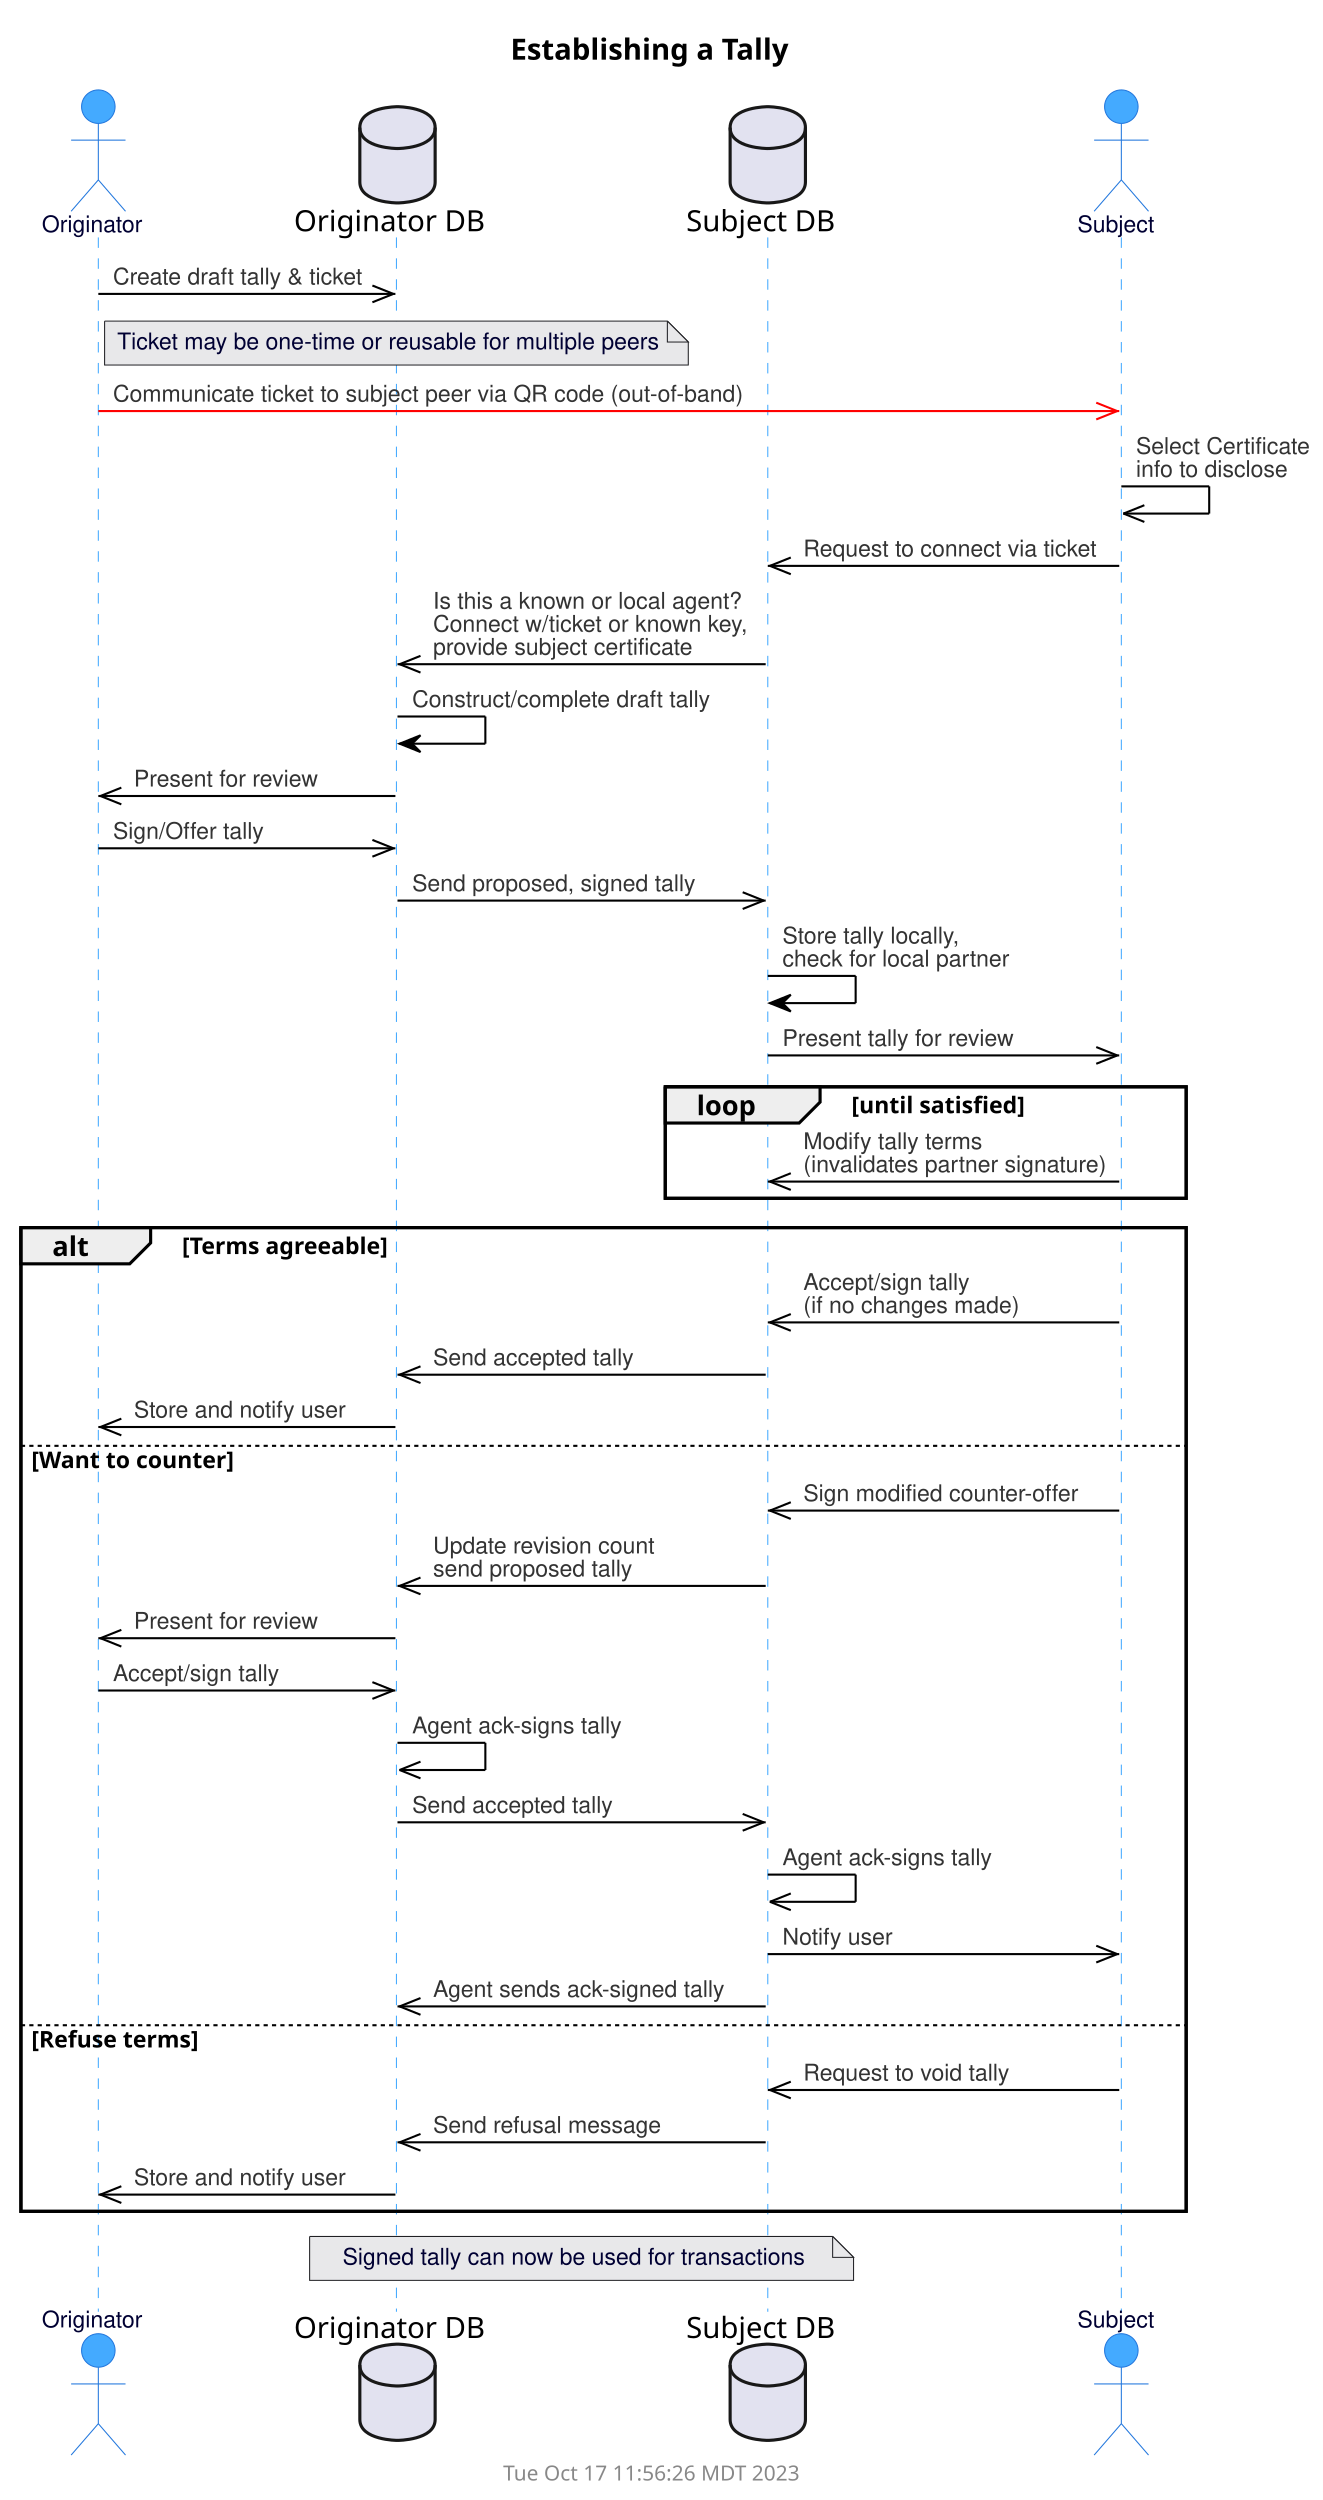
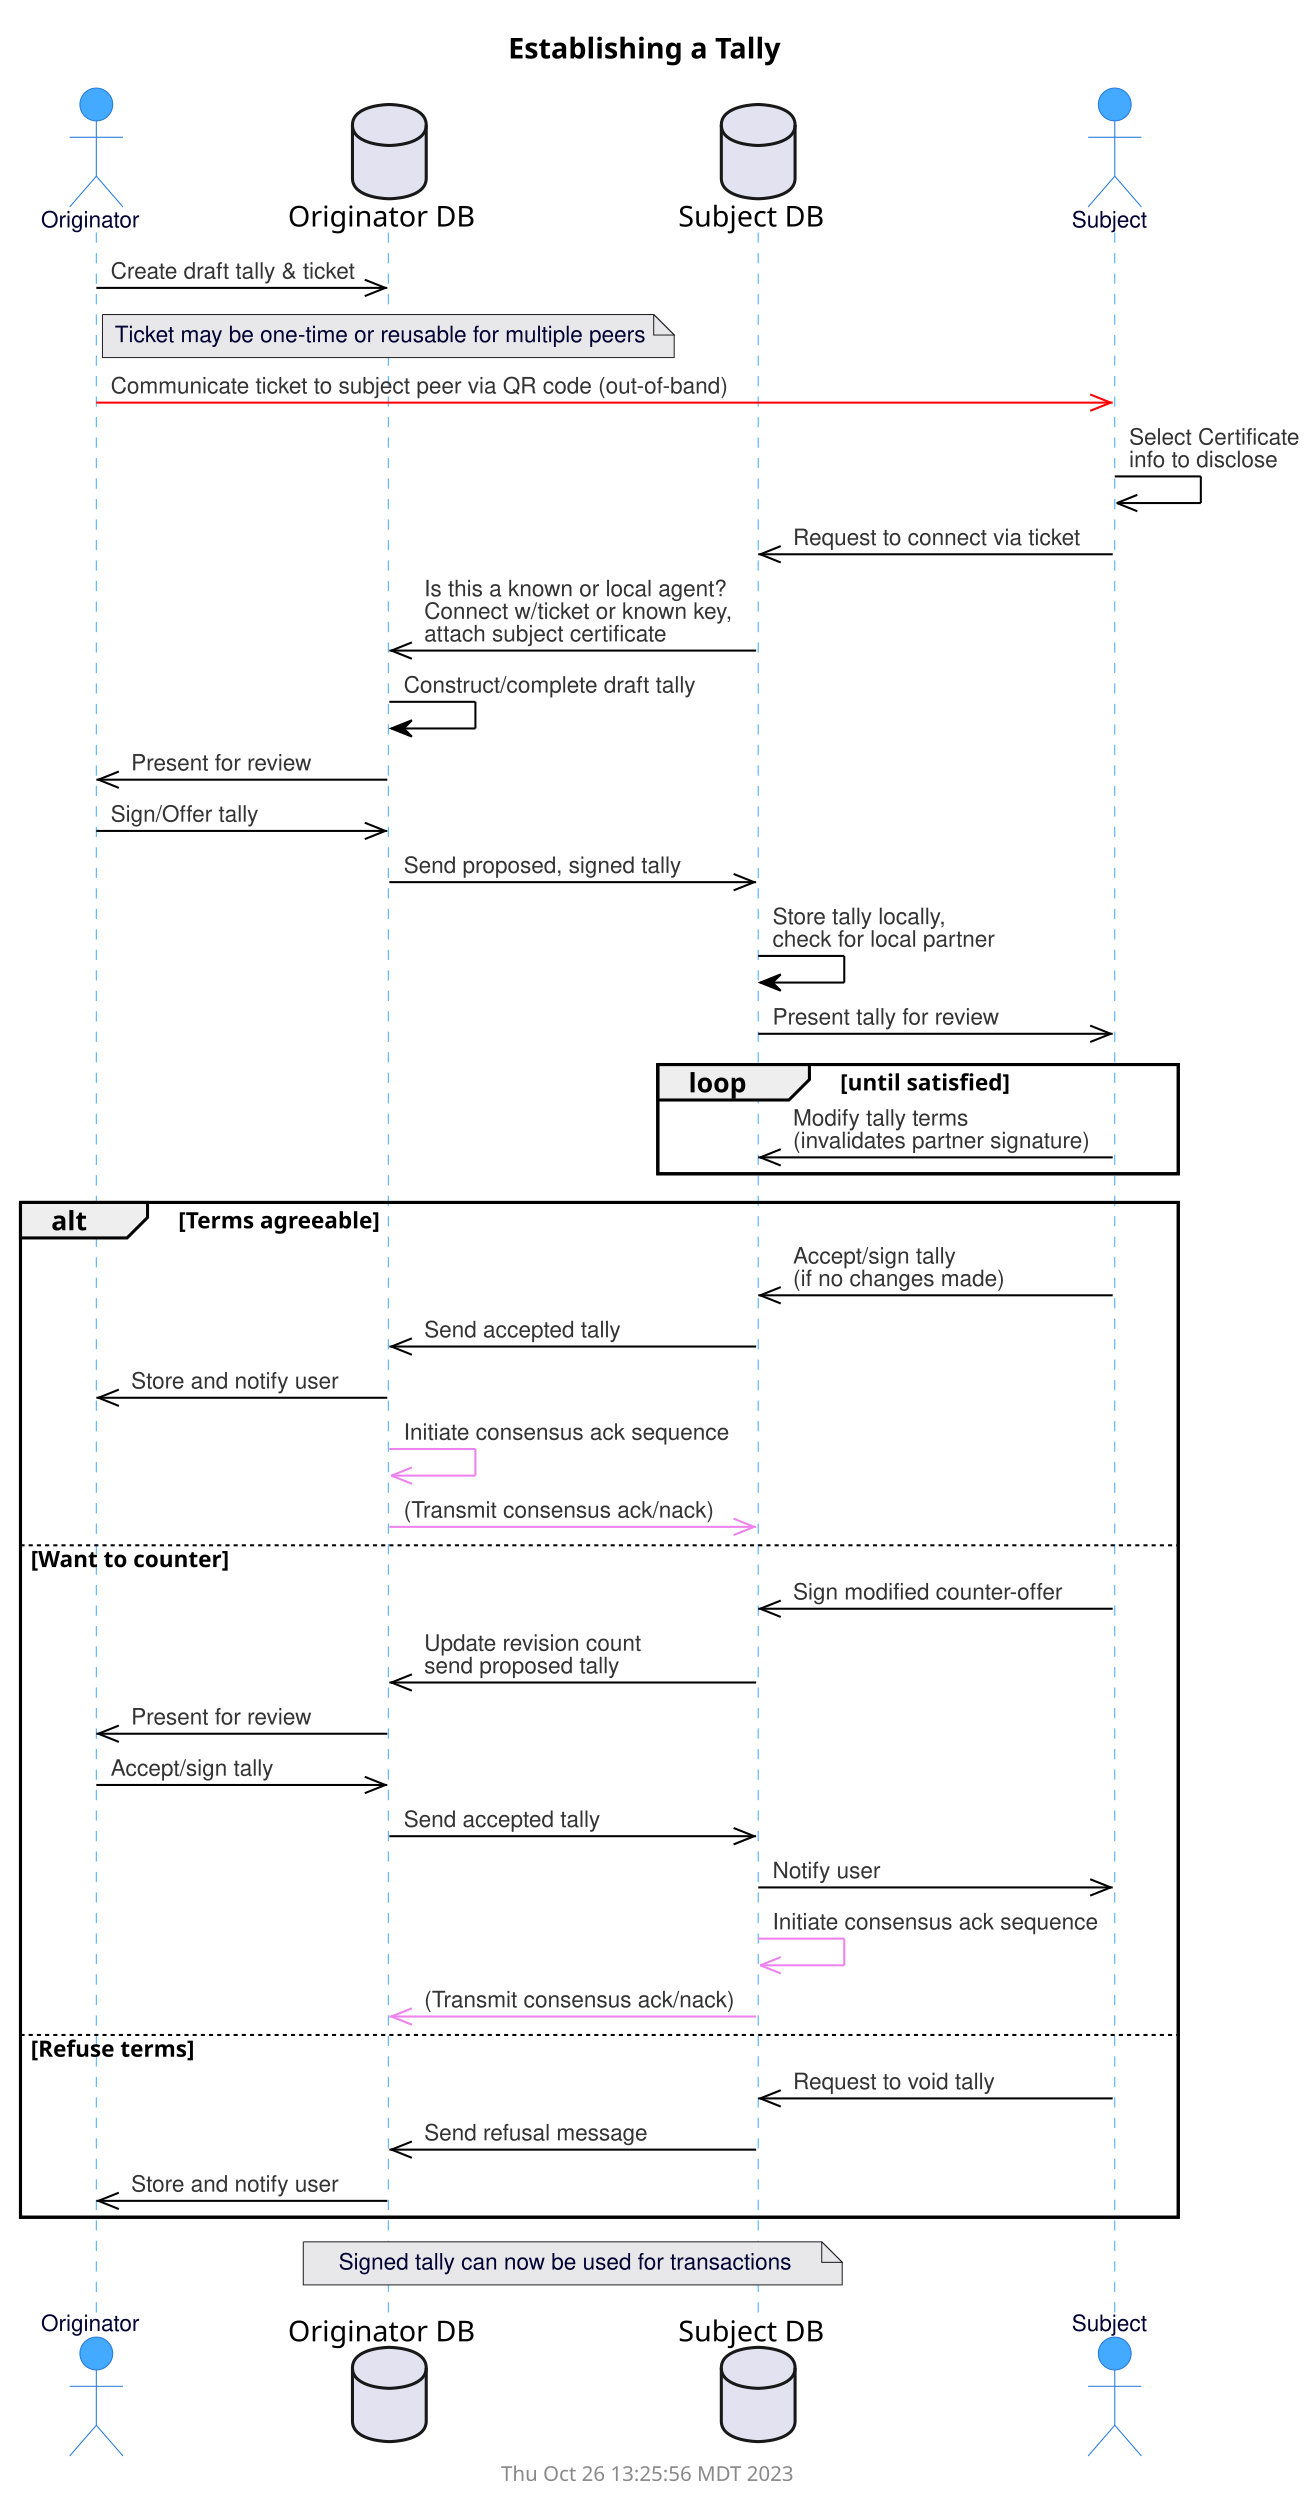
- <svg xmlns="http://www.w3.org/2000/svg" contentStyleType="text/css" height="1195px" preserveAspectRatio="none" style="width:632px;height:1195px;background:#FFFFFF;" version="1.1" viewBox="0 0 632 1195" width="632px" zoomAndPan="magnify">
+ <svg xmlns="http://www.w3.org/2000/svg" contentStyleType="text/css" height="1220px" preserveAspectRatio="none" style="width:640px;height:1220px;background:#FFFFFF;" version="1.1" viewBox="0 0 640 1220" width="640px" zoomAndPan="magnify">
  <defs />
  <g>
-     <text fill="#000000" font-family="sans-serif" font-size="14" font-weight="bold" lengthAdjust="spacing" textLength="143" x="244" y="28.535">Establishing a Tally</text>
-     <rect fill="none" height="53.31" style="stroke:#000000;stroke-width:1.5;" width="249" x="318" y="519.488" />
-     <rect fill="none" height="470.221" style="stroke:#000000;stroke-width:1.5;" width="557" x="10" y="586.799" />
-     <line style="stroke:#44AAFF;stroke-width:0.5;stroke-dasharray:5.0,5.0;" x1="47" x2="47" y1="113.488" y2="1105.02" />
-     <line style="stroke:#44AAFF;stroke-width:0.5;stroke-dasharray:5.0,5.0;" x1="189.5" x2="189.5" y1="113.488" y2="1105.02" />
-     <line style="stroke:#44AAFF;stroke-width:0.5;stroke-dasharray:5.0,5.0;" x1="367" x2="367" y1="113.488" y2="1105.02" />
-     <line style="stroke:#44AAFF;stroke-width:0.5;stroke-dasharray:5.0,5.0;" x1="536" x2="536" y1="113.488" y2="1105.02" />
+     <text fill="#000000" font-family="sans-serif" font-size="14" font-weight="bold" lengthAdjust="spacing" textLength="143" x="248" y="28.535">Establishing a Tally</text>
+     <rect fill="none" height="53.31" style="stroke:#000000;stroke-width:1.5;" width="254" x="321" y="519.488" />
+     <rect fill="none" height="495.221" style="stroke:#000000;stroke-width:1.5;" width="565" x="10" y="586.799" />
+     <line style="stroke:#44AAFF;stroke-width:0.5;stroke-dasharray:5.0,5.0;" x1="47" x2="47" y1="113.488" y2="1130.02" />
+     <line style="stroke:#44AAFF;stroke-width:0.5;stroke-dasharray:5.0,5.0;" x1="189.5" x2="189.5" y1="113.488" y2="1130.02" />
+     <line style="stroke:#44AAFF;stroke-width:0.5;stroke-dasharray:5.0,5.0;" x1="370" x2="370" y1="113.488" y2="1130.02" />
+     <line style="stroke:#44AAFF;stroke-width:0.5;stroke-dasharray:5.0,5.0;" x1="544" x2="544" y1="113.488" y2="1130.02" />
    <text fill="#000033" font-family="Helvetica" font-size="11" lengthAdjust="spacing" textLength="48" x="20" y="110.959">Originator</text>
    <ellipse cx="47" cy="50.988" fill="#44AAFF" rx="8" ry="8" style="stroke:#2277DD;stroke-width:0.5;" />
    <path d="M47,58.988 L47,85.988 M34,66.988 L60,66.988 M47,85.988 L34,100.988 M47,85.988 L60,100.988 " fill="none" style="stroke:#2277DD;stroke-width:0.5;" />
-     <text fill="#000033" font-family="Helvetica" font-size="11" lengthAdjust="spacing" textLength="48" x="20" y="1112.49">Originator</text>
-     <ellipse cx="47" cy="1123.52" fill="#44AAFF" rx="8" ry="8" style="stroke:#2277DD;stroke-width:0.5;" />
-     <path d="M47,1131.52 L47,1158.52 M34,1139.52 L60,1139.52 M47,1158.52 L34,1173.52 M47,1158.52 L60,1173.52 " fill="none" style="stroke:#2277DD;stroke-width:0.5;" />
+     <text fill="#000033" font-family="Helvetica" font-size="11" lengthAdjust="spacing" textLength="48" x="20" y="1137.49">Originator</text>
+     <ellipse cx="47" cy="1148.52" fill="#44AAFF" rx="8" ry="8" style="stroke:#2277DD;stroke-width:0.5;" />
+     <path d="M47,1156.52 L47,1183.52 M34,1164.52 L60,1164.52 M47,1183.52 L34,1198.52 M47,1183.52 L60,1198.52 " fill="none" style="stroke:#2277DD;stroke-width:0.5;" />
    <text fill="#000000" font-family="sans-serif" font-size="14" lengthAdjust="spacing" textLength="93" x="140.5" y="110.535">Originator DB</text>
    <path d="M172,61 C172,51 190,51 190,51 C190,51 208,51 208,61 L208,87 C208,97 190,97 190,97 C190,97 172,97 172,87 L172,61 " fill="#E2E2F0" style="stroke:#181818;stroke-width:1.5;" />
    <path d="M172,61 C172,71 190,71 190,71 C190,71 208,71 208,61 " fill="none" style="stroke:#181818;stroke-width:1.5;" />
-     <text fill="#000000" font-family="sans-serif" font-size="14" lengthAdjust="spacing" textLength="93" x="140.5" y="1117.555">Originator DB</text>
-     <path d="M172,1130.508 C172,1120.508 190,1120.508 190,1120.508 C190,1120.508 208,1120.508 208,1130.508 L208,1156.508 C208,1166.508 190,1166.508 190,1166.508 C190,1166.508 172,1166.508 172,1156.508 L172,1130.508 " fill="#E2E2F0" style="stroke:#181818;stroke-width:1.5;" />
-     <path d="M172,1130.508 C172,1140.508 190,1140.508 190,1140.508 C190,1140.508 208,1140.508 208,1130.508 " fill="none" style="stroke:#181818;stroke-width:1.5;" />
-     <text fill="#000000" font-family="sans-serif" font-size="14" lengthAdjust="spacing" textLength="72" x="328" y="110.535">Subject DB</text>
-     <path d="M349,61 C349,51 367,51 367,51 C367,51 385,51 385,61 L385,87 C385,97 367,97 367,97 C367,97 349,97 349,87 L349,61 " fill="#E2E2F0" style="stroke:#181818;stroke-width:1.5;" />
-     <path d="M349,61 C349,71 367,71 367,71 C367,71 385,71 385,61 " fill="none" style="stroke:#181818;stroke-width:1.5;" />
-     <text fill="#000000" font-family="sans-serif" font-size="14" lengthAdjust="spacing" textLength="72" x="328" y="1117.555">Subject DB</text>
-     <path d="M349,1130.508 C349,1120.508 367,1120.508 367,1120.508 C367,1120.508 385,1120.508 385,1130.508 L385,1156.508 C385,1166.508 367,1166.508 367,1166.508 C367,1166.508 349,1166.508 349,1156.508 L349,1130.508 " fill="#E2E2F0" style="stroke:#181818;stroke-width:1.5;" />
-     <path d="M349,1130.508 C349,1140.508 367,1140.508 367,1140.508 C367,1140.508 385,1140.508 385,1130.508 " fill="none" style="stroke:#181818;stroke-width:1.5;" />
-     <text fill="#000033" font-family="Helvetica" font-size="11" lengthAdjust="spacing" textLength="36" x="515" y="110.959">Subject</text>
-     <ellipse cx="536" cy="50.988" fill="#44AAFF" rx="8" ry="8" style="stroke:#2277DD;stroke-width:0.5;" />
-     <path d="M536,58.988 L536,85.988 M523,66.988 L549,66.988 M536,85.988 L523,100.988 M536,85.988 L549,100.988 " fill="none" style="stroke:#2277DD;stroke-width:0.5;" />
-     <text fill="#000033" font-family="Helvetica" font-size="11" lengthAdjust="spacing" textLength="36" x="515" y="1112.49">Subject</text>
-     <ellipse cx="536" cy="1123.52" fill="#44AAFF" rx="8" ry="8" style="stroke:#2277DD;stroke-width:0.5;" />
-     <path d="M536,1131.52 L536,1158.52 M523,1139.52 L549,1139.52 M536,1158.52 L523,1173.52 M536,1158.52 L549,1173.52 " fill="none" style="stroke:#2277DD;stroke-width:0.5;" />
+     <text fill="#000000" font-family="sans-serif" font-size="14" lengthAdjust="spacing" textLength="93" x="140.5" y="1142.555">Originator DB</text>
+     <path d="M172,1155.508 C172,1145.508 190,1145.508 190,1145.508 C190,1145.508 208,1145.508 208,1155.508 L208,1181.508 C208,1191.508 190,1191.508 190,1191.508 C190,1191.508 172,1191.508 172,1181.508 L172,1155.508 " fill="#E2E2F0" style="stroke:#181818;stroke-width:1.5;" />
+     <path d="M172,1155.508 C172,1165.508 190,1165.508 190,1165.508 C190,1165.508 208,1165.508 208,1155.508 " fill="none" style="stroke:#181818;stroke-width:1.5;" />
+     <text fill="#000000" font-family="sans-serif" font-size="14" lengthAdjust="spacing" textLength="72" x="331" y="110.535">Subject DB</text>
+     <path d="M352,61 C352,51 370,51 370,51 C370,51 388,51 388,61 L388,87 C388,97 370,97 370,97 C370,97 352,97 352,87 L352,61 " fill="#E2E2F0" style="stroke:#181818;stroke-width:1.5;" />
+     <path d="M352,61 C352,71 370,71 370,71 C370,71 388,71 388,61 " fill="none" style="stroke:#181818;stroke-width:1.5;" />
+     <text fill="#000000" font-family="sans-serif" font-size="14" lengthAdjust="spacing" textLength="72" x="331" y="1142.555">Subject DB</text>
+     <path d="M352,1155.508 C352,1145.508 370,1145.508 370,1145.508 C370,1145.508 388,1145.508 388,1155.508 L388,1181.508 C388,1191.508 370,1191.508 370,1191.508 C370,1191.508 352,1191.508 352,1181.508 L352,1155.508 " fill="#E2E2F0" style="stroke:#181818;stroke-width:1.5;" />
+     <path d="M352,1155.508 C352,1165.508 370,1165.508 370,1165.508 C370,1165.508 388,1165.508 388,1155.508 " fill="none" style="stroke:#181818;stroke-width:1.5;" />
+     <text fill="#000033" font-family="Helvetica" font-size="11" lengthAdjust="spacing" textLength="36" x="523" y="110.959">Subject</text>
+     <ellipse cx="544" cy="50.988" fill="#44AAFF" rx="8" ry="8" style="stroke:#2277DD;stroke-width:0.5;" />
+     <path d="M544,58.988 L544,85.988 M531,66.988 L557,66.988 M544,85.988 L531,100.988 M544,85.988 L557,100.988 " fill="none" style="stroke:#2277DD;stroke-width:0.5;" />
+     <text fill="#000033" font-family="Helvetica" font-size="11" lengthAdjust="spacing" textLength="36" x="523" y="1137.49">Subject</text>
+     <ellipse cx="544" cy="1148.52" fill="#44AAFF" rx="8" ry="8" style="stroke:#2277DD;stroke-width:0.5;" />
+     <path d="M544,1156.52 L544,1183.52 M531,1164.52 L557,1164.52 M544,1183.52 L531,1198.52 M544,1183.52 L557,1198.52 " fill="none" style="stroke:#2277DD;stroke-width:0.5;" />
    <line style="stroke:#000000;stroke-width:1.0;" x1="188" x2="178" y1="140.488" y2="136.488" />
    <line style="stroke:#000000;stroke-width:1.0;" x1="188" x2="178" y1="140.488" y2="144.488" />
    <line style="stroke:#000000;stroke-width:1.0;" x1="47" x2="189" y1="140.488" y2="140.488" />
    <text fill="#333333" font-family="Helvetica" font-size="11" lengthAdjust="spacing" textLength="119" x="54" y="135.958">Create draft tally &amp; ticket</text>
    <path d="M50,153.488 L50,174.488 L329,174.488 L329,163.488 L319,153.488 L50,153.488 " fill="#E8E8EA" style="stroke:#202024;stroke-width:0.5;" />
    <path d="M319,153.488 L319,163.488 L329,163.488 L319,153.488 " fill="#E8E8EA" style="stroke:#202024;stroke-width:0.5;" />
    <text fill="#000033" font-family="Helvetica" font-size="11" lengthAdjust="spacing" textLength="258" x="56" y="166.958">Ticket may be one-time or reusable for multiple peers</text>
-     <line style="stroke:#FF0000;stroke-width:1.0;" x1="534" x2="524" y1="196.488" y2="192.488" />
-     <line style="stroke:#FF0000;stroke-width:1.0;" x1="534" x2="524" y1="196.488" y2="200.488" />
-     <line style="stroke:#FF0000;stroke-width:1.0;" x1="47" x2="535" y1="196.488" y2="196.488" />
+     <line style="stroke:#FF0000;stroke-width:1.0;" x1="542" x2="532" y1="196.488" y2="192.488" />
+     <line style="stroke:#FF0000;stroke-width:1.0;" x1="542" x2="532" y1="196.488" y2="200.488" />
+     <line style="stroke:#FF0000;stroke-width:1.0;" x1="47" x2="543" y1="196.488" y2="196.488" />
    <text fill="#333333" font-family="Helvetica" font-size="11" lengthAdjust="spacing" textLength="302" x="54" y="191.958">Communicate ticket to subject peer via QR code (out-of-band)</text>
-     <line style="stroke:#000000;stroke-width:1.0;" x1="536" x2="578" y1="232.488" y2="232.488" />
-     <line style="stroke:#000000;stroke-width:1.0;" x1="578" x2="578" y1="232.488" y2="245.488" />
-     <line style="stroke:#000000;stroke-width:1.0;" x1="537" x2="578" y1="245.488" y2="245.488" />
-     <line style="stroke:#000000;stroke-width:1.0;" x1="537" x2="547" y1="245.488" y2="241.488" />
-     <line style="stroke:#000000;stroke-width:1.0;" x1="537" x2="547" y1="245.488" y2="249.488" />
-     <text fill="#333333" font-family="Helvetica" font-size="11" lengthAdjust="spacing" textLength="82" x="543" y="216.958">Select Certificate</text>
-     <text fill="#333333" font-family="Helvetica" font-size="11" lengthAdjust="spacing" textLength="72" x="543" y="227.958">info to disclose</text>
-     <line style="stroke:#000000;stroke-width:1.0;" x1="368" x2="378" y1="270.488" y2="266.488" />
-     <line style="stroke:#000000;stroke-width:1.0;" x1="368" x2="378" y1="270.488" y2="274.488" />
-     <line style="stroke:#000000;stroke-width:1.0;" x1="367" x2="535" y1="270.488" y2="270.488" />
-     <text fill="#333333" font-family="Helvetica" font-size="11" lengthAdjust="spacing" textLength="141" x="384" y="265.959">Request to connect via ticket</text>
+     <line style="stroke:#000000;stroke-width:1.0;" x1="544" x2="586" y1="232.488" y2="232.488" />
+     <line style="stroke:#000000;stroke-width:1.0;" x1="586" x2="586" y1="232.488" y2="245.488" />
+     <line style="stroke:#000000;stroke-width:1.0;" x1="545" x2="586" y1="245.488" y2="245.488" />
+     <line style="stroke:#000000;stroke-width:1.0;" x1="545" x2="555" y1="245.488" y2="241.488" />
+     <line style="stroke:#000000;stroke-width:1.0;" x1="545" x2="555" y1="245.488" y2="249.488" />
+     <text fill="#333333" font-family="Helvetica" font-size="11" lengthAdjust="spacing" textLength="82" x="551" y="216.958">Select Certificate</text>
+     <text fill="#333333" font-family="Helvetica" font-size="11" lengthAdjust="spacing" textLength="72" x="551" y="227.958">info to disclose</text>
+     <line style="stroke:#000000;stroke-width:1.0;" x1="371" x2="381" y1="270.488" y2="266.488" />
+     <line style="stroke:#000000;stroke-width:1.0;" x1="371" x2="381" y1="270.488" y2="274.488" />
+     <line style="stroke:#000000;stroke-width:1.0;" x1="370" x2="543" y1="270.488" y2="270.488" />
+     <text fill="#333333" font-family="Helvetica" font-size="11" lengthAdjust="spacing" textLength="141" x="387" y="265.959">Request to connect via ticket</text>
    <line style="stroke:#000000;stroke-width:1.0;" x1="191" x2="201" y1="317.488" y2="313.488" />
    <line style="stroke:#000000;stroke-width:1.0;" x1="191" x2="201" y1="317.488" y2="321.488" />
-     <line style="stroke:#000000;stroke-width:1.0;" x1="190" x2="366" y1="317.488" y2="317.488" />
+     <line style="stroke:#000000;stroke-width:1.0;" x1="190" x2="369" y1="317.488" y2="317.488" />
    <text fill="#333333" font-family="Helvetica" font-size="11" lengthAdjust="spacing" textLength="147" x="207" y="290.959">Is this a known or local agent?</text>
    <text fill="#333333" font-family="Helvetica" font-size="11" lengthAdjust="spacing" textLength="153" x="207" y="301.959">Connect w/ticket or known key,</text>
-     <text fill="#333333" font-family="Helvetica" font-size="11" lengthAdjust="spacing" textLength="124" x="207" y="312.959">provide subject certificate</text>
+     <text fill="#333333" font-family="Helvetica" font-size="11" lengthAdjust="spacing" textLength="118" x="207" y="312.959">attach subject certificate</text>
    <line style="stroke:#000000;stroke-width:1.0;" x1="190" x2="232" y1="342.488" y2="342.488" />
    <line style="stroke:#000000;stroke-width:1.0;" x1="232" x2="232" y1="342.488" y2="355.488" />
    <line style="stroke:#000000;stroke-width:1.0;" x1="191" x2="232" y1="355.488" y2="355.488" />
    <polygon fill="#000000" points="201,351.488,191,355.488,201,359.488,197,355.488" style="stroke:#000000;stroke-width:1.0;" />
    <text fill="#333333" font-family="Helvetica" font-size="11" lengthAdjust="spacing" textLength="142" x="197" y="337.959">Construct/complete draft tally</text>
    <line style="stroke:#000000;stroke-width:1.0;" x1="48" x2="58" y1="380.488" y2="376.488" />
    <line style="stroke:#000000;stroke-width:1.0;" x1="48" x2="58" y1="380.488" y2="384.488" />
    <line style="stroke:#000000;stroke-width:1.0;" x1="47" x2="189" y1="380.488" y2="380.488" />
    <text fill="#333333" font-family="Helvetica" font-size="11" lengthAdjust="spacing" textLength="89" x="64" y="375.959">Present for review</text>
    <line style="stroke:#000000;stroke-width:1.0;" x1="188" x2="178" y1="405.488" y2="401.488" />
    <line style="stroke:#000000;stroke-width:1.0;" x1="188" x2="178" y1="405.488" y2="409.488" />
    <line style="stroke:#000000;stroke-width:1.0;" x1="47" x2="189" y1="405.488" y2="405.488" />
    <text fill="#333333" font-family="Helvetica" font-size="11" lengthAdjust="spacing" textLength="71" x="54" y="400.959">Sign/Offer tally</text>
-     <line style="stroke:#000000;stroke-width:1.0;" x1="365" x2="355" y1="430.488" y2="426.488" />
-     <line style="stroke:#000000;stroke-width:1.0;" x1="365" x2="355" y1="430.488" y2="434.488" />
-     <line style="stroke:#000000;stroke-width:1.0;" x1="190" x2="366" y1="430.488" y2="430.488" />
+     <line style="stroke:#000000;stroke-width:1.0;" x1="368" x2="358" y1="430.488" y2="426.488" />
+     <line style="stroke:#000000;stroke-width:1.0;" x1="368" x2="358" y1="430.488" y2="434.488" />
+     <line style="stroke:#000000;stroke-width:1.0;" x1="190" x2="369" y1="430.488" y2="430.488" />
    <text fill="#333333" font-family="Helvetica" font-size="11" lengthAdjust="spacing" textLength="134" x="197" y="425.959">Send proposed, signed tally</text>
-     <line style="stroke:#000000;stroke-width:1.0;" x1="367" x2="409" y1="466.488" y2="466.488" />
-     <line style="stroke:#000000;stroke-width:1.0;" x1="409" x2="409" y1="466.488" y2="479.488" />
-     <line style="stroke:#000000;stroke-width:1.0;" x1="368" x2="409" y1="479.488" y2="479.488" />
-     <polygon fill="#000000" points="378,475.488,368,479.488,378,483.488,374,479.488" style="stroke:#000000;stroke-width:1.0;" />
-     <text fill="#333333" font-family="Helvetica" font-size="11" lengthAdjust="spacing" textLength="84" x="374" y="450.959">Store tally locally,</text>
-     <text fill="#333333" font-family="Helvetica" font-size="11" lengthAdjust="spacing" textLength="109" x="374" y="461.959">check for local partner</text>
-     <line style="stroke:#000000;stroke-width:1.0;" x1="534" x2="524" y1="504.488" y2="500.488" />
-     <line style="stroke:#000000;stroke-width:1.0;" x1="534" x2="524" y1="504.488" y2="508.488" />
-     <line style="stroke:#000000;stroke-width:1.0;" x1="367" x2="535" y1="504.488" y2="504.488" />
-     <text fill="#333333" font-family="Helvetica" font-size="11" lengthAdjust="spacing" textLength="111" x="374" y="499.959">Present tally for review</text>
-     <path d="M318,519.488 L392,519.488 L392,526.799 L382,536.799 L318,536.799 L318,519.488 " fill="#EEEEEE" style="stroke:#000000;stroke-width:1.5;" />
-     <rect fill="none" height="53.31" style="stroke:#000000;stroke-width:1.5;" width="249" x="318" y="519.488" />
-     <text fill="#000000" font-family="sans-serif" font-size="13" font-weight="bold" lengthAdjust="spacing" textLength="29" x="333" y="533.057">loop</text>
-     <text fill="#000000" font-family="sans-serif" font-size="11" font-weight="bold" lengthAdjust="spacing" textLength="86" x="407" y="532.123">[until satisfied]</text>
-     <line style="stroke:#000000;stroke-width:1.0;" x1="368" x2="378" y1="564.799" y2="560.799" />
-     <line style="stroke:#000000;stroke-width:1.0;" x1="368" x2="378" y1="564.799" y2="568.799" />
-     <line style="stroke:#000000;stroke-width:1.0;" x1="367" x2="535" y1="564.799" y2="564.799" />
-     <text fill="#333333" font-family="Helvetica" font-size="11" lengthAdjust="spacing" textLength="85" x="384" y="549.269">Modify tally terms</text>
-     <text fill="#333333" font-family="Helvetica" font-size="11" lengthAdjust="spacing" textLength="145" x="384" y="560.269">(invalidates partner signature)</text>
+     <line style="stroke:#000000;stroke-width:1.0;" x1="370" x2="412" y1="466.488" y2="466.488" />
+     <line style="stroke:#000000;stroke-width:1.0;" x1="412" x2="412" y1="466.488" y2="479.488" />
+     <line style="stroke:#000000;stroke-width:1.0;" x1="371" x2="412" y1="479.488" y2="479.488" />
+     <polygon fill="#000000" points="381,475.488,371,479.488,381,483.488,377,479.488" style="stroke:#000000;stroke-width:1.0;" />
+     <text fill="#333333" font-family="Helvetica" font-size="11" lengthAdjust="spacing" textLength="84" x="377" y="450.959">Store tally locally,</text>
+     <text fill="#333333" font-family="Helvetica" font-size="11" lengthAdjust="spacing" textLength="109" x="377" y="461.959">check for local partner</text>
+     <line style="stroke:#000000;stroke-width:1.0;" x1="542" x2="532" y1="504.488" y2="500.488" />
+     <line style="stroke:#000000;stroke-width:1.0;" x1="542" x2="532" y1="504.488" y2="508.488" />
+     <line style="stroke:#000000;stroke-width:1.0;" x1="370" x2="543" y1="504.488" y2="504.488" />
+     <text fill="#333333" font-family="Helvetica" font-size="11" lengthAdjust="spacing" textLength="111" x="377" y="499.959">Present tally for review</text>
+     <path d="M321,519.488 L395,519.488 L395,526.799 L385,536.799 L321,536.799 L321,519.488 " fill="#EEEEEE" style="stroke:#000000;stroke-width:1.5;" />
+     <rect fill="none" height="53.31" style="stroke:#000000;stroke-width:1.5;" width="254" x="321" y="519.488" />
+     <text fill="#000000" font-family="sans-serif" font-size="13" font-weight="bold" lengthAdjust="spacing" textLength="29" x="336" y="533.057">loop</text>
+     <text fill="#000000" font-family="sans-serif" font-size="11" font-weight="bold" lengthAdjust="spacing" textLength="86" x="410" y="532.123">[until satisfied]</text>
+     <line style="stroke:#000000;stroke-width:1.0;" x1="371" x2="381" y1="564.799" y2="560.799" />
+     <line style="stroke:#000000;stroke-width:1.0;" x1="371" x2="381" y1="564.799" y2="568.799" />
+     <line style="stroke:#000000;stroke-width:1.0;" x1="370" x2="543" y1="564.799" y2="564.799" />
+     <text fill="#333333" font-family="Helvetica" font-size="11" lengthAdjust="spacing" textLength="85" x="387" y="549.269">Modify tally terms</text>
+     <text fill="#333333" font-family="Helvetica" font-size="11" lengthAdjust="spacing" textLength="145" x="387" y="560.269">(invalidates partner signature)</text>
    <path d="M10,586.799 L72,586.799 L72,594.109 L62,604.109 L10,604.109 L10,586.799 " fill="#EEEEEE" style="stroke:#000000;stroke-width:1.5;" />
-     <rect fill="none" height="470.221" style="stroke:#000000;stroke-width:1.5;" width="557" x="10" y="586.799" />
+     <rect fill="none" height="495.221" style="stroke:#000000;stroke-width:1.5;" width="565" x="10" y="586.799" />
    <text fill="#000000" font-family="sans-serif" font-size="13" font-weight="bold" lengthAdjust="spacing" textLength="17" x="25" y="600.367">alt</text>
    <text fill="#000000" font-family="sans-serif" font-size="11" font-weight="bold" lengthAdjust="spacing" textLength="101" x="87" y="599.434">[Terms agreeable]</text>
-     <line style="stroke:#000000;stroke-width:1.0;" x1="368" x2="378" y1="632.109" y2="628.109" />
-     <line style="stroke:#000000;stroke-width:1.0;" x1="368" x2="378" y1="632.109" y2="636.109" />
-     <line style="stroke:#000000;stroke-width:1.0;" x1="367" x2="535" y1="632.109" y2="632.109" />
-     <text fill="#333333" font-family="Helvetica" font-size="11" lengthAdjust="spacing" textLength="79" x="384" y="616.58">Accept/sign tally</text>
-     <text fill="#333333" font-family="Helvetica" font-size="11" lengthAdjust="spacing" textLength="103" x="384" y="627.58">(if no changes made)</text>
+     <line style="stroke:#000000;stroke-width:1.0;" x1="371" x2="381" y1="632.109" y2="628.109" />
+     <line style="stroke:#000000;stroke-width:1.0;" x1="371" x2="381" y1="632.109" y2="636.109" />
+     <line style="stroke:#000000;stroke-width:1.0;" x1="370" x2="543" y1="632.109" y2="632.109" />
+     <text fill="#333333" font-family="Helvetica" font-size="11" lengthAdjust="spacing" textLength="79" x="387" y="616.58">Accept/sign tally</text>
+     <text fill="#333333" font-family="Helvetica" font-size="11" lengthAdjust="spacing" textLength="103" x="387" y="627.58">(if no changes made)</text>
    <line style="stroke:#000000;stroke-width:1.0;" x1="191" x2="201" y1="657.109" y2="653.109" />
    <line style="stroke:#000000;stroke-width:1.0;" x1="191" x2="201" y1="657.109" y2="661.109" />
-     <line style="stroke:#000000;stroke-width:1.0;" x1="190" x2="366" y1="657.109" y2="657.109" />
+     <line style="stroke:#000000;stroke-width:1.0;" x1="190" x2="369" y1="657.109" y2="657.109" />
    <text fill="#333333" font-family="Helvetica" font-size="11" lengthAdjust="spacing" textLength="95" x="207" y="652.58">Send accepted tally</text>
    <line style="stroke:#000000;stroke-width:1.0;" x1="48" x2="58" y1="682.109" y2="678.109" />
    <line style="stroke:#000000;stroke-width:1.0;" x1="48" x2="58" y1="682.109" y2="686.109" />
    <line style="stroke:#000000;stroke-width:1.0;" x1="47" x2="189" y1="682.109" y2="682.109" />
    <text fill="#333333" font-family="Helvetica" font-size="11" lengthAdjust="spacing" textLength="101" x="64" y="677.58">Store and notify user</text>
-     <line style="stroke:#000000;stroke-width:1.0;stroke-dasharray:2.0,2.0;" x1="10" x2="567" y1="691.109" y2="691.109" />
-     <text fill="#000000" font-family="sans-serif" font-size="11" font-weight="bold" lengthAdjust="spacing" textLength="96" x="15" y="701.744">[Want to counter]</text>
-     <line style="stroke:#000000;stroke-width:1.0;" x1="368" x2="378" y1="722.064" y2="718.064" />
-     <line style="stroke:#000000;stroke-width:1.0;" x1="368" x2="378" y1="722.064" y2="726.064" />
-     <line style="stroke:#000000;stroke-width:1.0;" x1="367" x2="535" y1="722.064" y2="722.064" />
-     <text fill="#333333" font-family="Helvetica" font-size="11" lengthAdjust="spacing" textLength="130" x="384" y="717.535">Sign modified counter-offer</text>
-     <line style="stroke:#000000;stroke-width:1.0;" x1="191" x2="201" y1="758.064" y2="754.064" />
-     <line style="stroke:#000000;stroke-width:1.0;" x1="191" x2="201" y1="758.064" y2="762.064" />
-     <line style="stroke:#000000;stroke-width:1.0;" x1="190" x2="366" y1="758.064" y2="758.064" />
-     <text fill="#333333" font-family="Helvetica" font-size="11" lengthAdjust="spacing" textLength="106" x="207" y="742.535">Update revision count</text>
-     <text fill="#333333" font-family="Helvetica" font-size="11" lengthAdjust="spacing" textLength="95" x="207" y="753.535">send proposed tally</text>
-     <line style="stroke:#000000;stroke-width:1.0;" x1="48" x2="58" y1="783.064" y2="779.064" />
-     <line style="stroke:#000000;stroke-width:1.0;" x1="48" x2="58" y1="783.064" y2="787.064" />
-     <line style="stroke:#000000;stroke-width:1.0;" x1="47" x2="189" y1="783.064" y2="783.064" />
-     <text fill="#333333" font-family="Helvetica" font-size="11" lengthAdjust="spacing" textLength="89" x="64" y="778.535">Present for review</text>
-     <line style="stroke:#000000;stroke-width:1.0;" x1="188" x2="178" y1="808.064" y2="804.064" />
-     <line style="stroke:#000000;stroke-width:1.0;" x1="188" x2="178" y1="808.064" y2="812.064" />
-     <line style="stroke:#000000;stroke-width:1.0;" x1="47" x2="189" y1="808.064" y2="808.064" />
-     <text fill="#333333" font-family="Helvetica" font-size="11" lengthAdjust="spacing" textLength="79" x="54" y="803.535">Accept/sign tally</text>
-     <line style="stroke:#000000;stroke-width:1.0;" x1="190" x2="232" y1="833.064" y2="833.064" />
-     <line style="stroke:#000000;stroke-width:1.0;" x1="232" x2="232" y1="833.064" y2="846.064" />
-     <line style="stroke:#000000;stroke-width:1.0;" x1="191" x2="232" y1="846.064" y2="846.064" />
-     <line style="stroke:#000000;stroke-width:1.0;" x1="191" x2="201" y1="846.064" y2="842.064" />
-     <line style="stroke:#000000;stroke-width:1.0;" x1="191" x2="201" y1="846.064" y2="850.064" />
-     <text fill="#333333" font-family="Helvetica" font-size="11" lengthAdjust="spacing" textLength="101" x="197" y="828.535">Agent ack-signs tally</text>
-     <line style="stroke:#000000;stroke-width:1.0;" x1="365" x2="355" y1="871.064" y2="867.064" />
-     <line style="stroke:#000000;stroke-width:1.0;" x1="365" x2="355" y1="871.064" y2="875.064" />
-     <line style="stroke:#000000;stroke-width:1.0;" x1="190" x2="366" y1="871.064" y2="871.064" />
-     <text fill="#333333" font-family="Helvetica" font-size="11" lengthAdjust="spacing" textLength="95" x="197" y="866.535">Send accepted tally</text>
-     <line style="stroke:#000000;stroke-width:1.0;" x1="367" x2="409" y1="896.064" y2="896.064" />
-     <line style="stroke:#000000;stroke-width:1.0;" x1="409" x2="409" y1="896.064" y2="909.064" />
-     <line style="stroke:#000000;stroke-width:1.0;" x1="368" x2="409" y1="909.064" y2="909.064" />
-     <line style="stroke:#000000;stroke-width:1.0;" x1="368" x2="378" y1="909.064" y2="905.064" />
-     <line style="stroke:#000000;stroke-width:1.0;" x1="368" x2="378" y1="909.064" y2="913.064" />
-     <text fill="#333333" font-family="Helvetica" font-size="11" lengthAdjust="spacing" textLength="101" x="374" y="891.535">Agent ack-signs tally</text>
-     <line style="stroke:#000000;stroke-width:1.0;" x1="534" x2="524" y1="934.064" y2="930.064" />
-     <line style="stroke:#000000;stroke-width:1.0;" x1="534" x2="524" y1="934.064" y2="938.064" />
-     <line style="stroke:#000000;stroke-width:1.0;" x1="367" x2="535" y1="934.064" y2="934.064" />
-     <text fill="#333333" font-family="Helvetica" font-size="11" lengthAdjust="spacing" textLength="53" x="374" y="929.535">Notify user</text>
-     <line style="stroke:#000000;stroke-width:1.0;" x1="191" x2="201" y1="959.064" y2="955.064" />
-     <line style="stroke:#000000;stroke-width:1.0;" x1="191" x2="201" y1="959.064" y2="963.064" />
-     <line style="stroke:#000000;stroke-width:1.0;" x1="190" x2="366" y1="959.064" y2="959.064" />
-     <text fill="#333333" font-family="Helvetica" font-size="11" lengthAdjust="spacing" textLength="140" x="207" y="954.535">Agent sends ack-signed tally</text>
-     <line style="stroke:#000000;stroke-width:1.0;stroke-dasharray:2.0,2.0;" x1="10" x2="567" y1="968.064" y2="968.064" />
-     <text fill="#000000" font-family="sans-serif" font-size="11" font-weight="bold" lengthAdjust="spacing" textLength="82" x="15" y="978.699">[Refuse terms]</text>
-     <line style="stroke:#000000;stroke-width:1.0;" x1="368" x2="378" y1="999.019" y2="995.019" />
-     <line style="stroke:#000000;stroke-width:1.0;" x1="368" x2="378" y1="999.019" y2="1003.019" />
-     <line style="stroke:#000000;stroke-width:1.0;" x1="367" x2="535" y1="999.019" y2="999.019" />
-     <text fill="#333333" font-family="Helvetica" font-size="11" lengthAdjust="spacing" textLength="98" x="384" y="994.49">Request to void tally</text>
-     <line style="stroke:#000000;stroke-width:1.0;" x1="191" x2="201" y1="1024.02" y2="1020.019" />
-     <line style="stroke:#000000;stroke-width:1.0;" x1="191" x2="201" y1="1024.02" y2="1028.02" />
-     <line style="stroke:#000000;stroke-width:1.0;" x1="190" x2="366" y1="1024.02" y2="1024.02" />
-     <text fill="#333333" font-family="Helvetica" font-size="11" lengthAdjust="spacing" textLength="109" x="207" y="1019.49">Send refusal message</text>
-     <line style="stroke:#000000;stroke-width:1.0;" x1="48" x2="58" y1="1049.02" y2="1045.02" />
-     <line style="stroke:#000000;stroke-width:1.0;" x1="48" x2="58" y1="1049.02" y2="1053.02" />
-     <line style="stroke:#000000;stroke-width:1.0;" x1="47" x2="189" y1="1049.02" y2="1049.02" />
-     <text fill="#333333" font-family="Helvetica" font-size="11" lengthAdjust="spacing" textLength="101" x="64" y="1044.49">Store and notify user</text>
-     <path d="M148,1069.02 L148,1090.02 L408,1090.02 L408,1079.02 L398,1069.02 L148,1069.02 " fill="#E8E8EA" style="stroke:#202024;stroke-width:0.5;" />
-     <path d="M398,1069.02 L398,1079.02 L408,1079.02 L398,1069.02 " fill="#E8E8EA" style="stroke:#202024;stroke-width:0.5;" />
-     <text fill="#000033" font-family="Helvetica" font-size="11" lengthAdjust="spacing" textLength="220" x="163.75" y="1082.49">Signed tally can now be used for transactions</text>
-     <text fill="#888888" font-family="sans-serif" font-size="10" lengthAdjust="spacing" textLength="150" x="240.5" y="1185.688">Tue Oct 17 11:56:26 MDT 2023</text>
+     <line style="stroke:#EE82EE;stroke-width:1.0;" x1="190" x2="232" y1="707.109" y2="707.109" />
+     <line style="stroke:#EE82EE;stroke-width:1.0;" x1="232" x2="232" y1="707.109" y2="720.109" />
+     <line style="stroke:#EE82EE;stroke-width:1.0;" x1="191" x2="232" y1="720.109" y2="720.109" />
+     <line style="stroke:#EE82EE;stroke-width:1.0;" x1="191" x2="201" y1="720.109" y2="716.109" />
+     <line style="stroke:#EE82EE;stroke-width:1.0;" x1="191" x2="201" y1="720.109" y2="724.109" />
+     <text fill="#333333" font-family="Helvetica" font-size="11" lengthAdjust="spacing" textLength="160" x="197" y="702.58">Initiate consensus ack sequence</text>
+     <line style="stroke:#EE82EE;stroke-width:1.0;" x1="368" x2="358" y1="745.109" y2="741.109" />
+     <line style="stroke:#EE82EE;stroke-width:1.0;" x1="368" x2="358" y1="745.109" y2="749.109" />
+     <line style="stroke:#EE82EE;stroke-width:1.0;" x1="190" x2="369" y1="745.109" y2="745.109" />
+     <text fill="#333333" font-family="Helvetica" font-size="11" lengthAdjust="spacing" textLength="156" x="197" y="740.58">(Transmit consensus ack/nack)</text>
+     <line style="stroke:#000000;stroke-width:1.0;stroke-dasharray:2.0,2.0;" x1="10" x2="575" y1="754.109" y2="754.109" />
+     <text fill="#000000" font-family="sans-serif" font-size="11" font-weight="bold" lengthAdjust="spacing" textLength="96" x="15" y="764.744">[Want to counter]</text>
+     <line style="stroke:#000000;stroke-width:1.0;" x1="371" x2="381" y1="785.064" y2="781.064" />
+     <line style="stroke:#000000;stroke-width:1.0;" x1="371" x2="381" y1="785.064" y2="789.064" />
+     <line style="stroke:#000000;stroke-width:1.0;" x1="370" x2="543" y1="785.064" y2="785.064" />
+     <text fill="#333333" font-family="Helvetica" font-size="11" lengthAdjust="spacing" textLength="130" x="387" y="780.535">Sign modified counter-offer</text>
+     <line style="stroke:#000000;stroke-width:1.0;" x1="191" x2="201" y1="821.064" y2="817.064" />
+     <line style="stroke:#000000;stroke-width:1.0;" x1="191" x2="201" y1="821.064" y2="825.064" />
+     <line style="stroke:#000000;stroke-width:1.0;" x1="190" x2="369" y1="821.064" y2="821.064" />
+     <text fill="#333333" font-family="Helvetica" font-size="11" lengthAdjust="spacing" textLength="106" x="207" y="805.535">Update revision count</text>
+     <text fill="#333333" font-family="Helvetica" font-size="11" lengthAdjust="spacing" textLength="95" x="207" y="816.535">send proposed tally</text>
+     <line style="stroke:#000000;stroke-width:1.0;" x1="48" x2="58" y1="846.064" y2="842.064" />
+     <line style="stroke:#000000;stroke-width:1.0;" x1="48" x2="58" y1="846.064" y2="850.064" />
+     <line style="stroke:#000000;stroke-width:1.0;" x1="47" x2="189" y1="846.064" y2="846.064" />
+     <text fill="#333333" font-family="Helvetica" font-size="11" lengthAdjust="spacing" textLength="89" x="64" y="841.535">Present for review</text>
+     <line style="stroke:#000000;stroke-width:1.0;" x1="188" x2="178" y1="871.064" y2="867.064" />
+     <line style="stroke:#000000;stroke-width:1.0;" x1="188" x2="178" y1="871.064" y2="875.064" />
+     <line style="stroke:#000000;stroke-width:1.0;" x1="47" x2="189" y1="871.064" y2="871.064" />
+     <text fill="#333333" font-family="Helvetica" font-size="11" lengthAdjust="spacing" textLength="79" x="54" y="866.535">Accept/sign tally</text>
+     <line style="stroke:#000000;stroke-width:1.0;" x1="368" x2="358" y1="896.064" y2="892.064" />
+     <line style="stroke:#000000;stroke-width:1.0;" x1="368" x2="358" y1="896.064" y2="900.064" />
+     <line style="stroke:#000000;stroke-width:1.0;" x1="190" x2="369" y1="896.064" y2="896.064" />
+     <text fill="#333333" font-family="Helvetica" font-size="11" lengthAdjust="spacing" textLength="95" x="197" y="891.535">Send accepted tally</text>
+     <line style="stroke:#000000;stroke-width:1.0;" x1="542" x2="532" y1="921.064" y2="917.064" />
+     <line style="stroke:#000000;stroke-width:1.0;" x1="542" x2="532" y1="921.064" y2="925.064" />
+     <line style="stroke:#000000;stroke-width:1.0;" x1="370" x2="543" y1="921.064" y2="921.064" />
+     <text fill="#333333" font-family="Helvetica" font-size="11" lengthAdjust="spacing" textLength="53" x="377" y="916.535">Notify user</text>
+     <line style="stroke:#EE82EE;stroke-width:1.0;" x1="370" x2="412" y1="946.064" y2="946.064" />
+     <line style="stroke:#EE82EE;stroke-width:1.0;" x1="412" x2="412" y1="946.064" y2="959.064" />
+     <line style="stroke:#EE82EE;stroke-width:1.0;" x1="371" x2="412" y1="959.064" y2="959.064" />
+     <line style="stroke:#EE82EE;stroke-width:1.0;" x1="371" x2="381" y1="959.064" y2="955.064" />
+     <line style="stroke:#EE82EE;stroke-width:1.0;" x1="371" x2="381" y1="959.064" y2="963.064" />
+     <text fill="#333333" font-family="Helvetica" font-size="11" lengthAdjust="spacing" textLength="160" x="377" y="941.535">Initiate consensus ack sequence</text>
+     <line style="stroke:#EE82EE;stroke-width:1.0;" x1="191" x2="201" y1="984.064" y2="980.064" />
+     <line style="stroke:#EE82EE;stroke-width:1.0;" x1="191" x2="201" y1="984.064" y2="988.064" />
+     <line style="stroke:#EE82EE;stroke-width:1.0;" x1="190" x2="369" y1="984.064" y2="984.064" />
+     <text fill="#333333" font-family="Helvetica" font-size="11" lengthAdjust="spacing" textLength="156" x="207" y="979.535">(Transmit consensus ack/nack)</text>
+     <line style="stroke:#000000;stroke-width:1.0;stroke-dasharray:2.0,2.0;" x1="10" x2="575" y1="993.064" y2="993.064" />
+     <text fill="#000000" font-family="sans-serif" font-size="11" font-weight="bold" lengthAdjust="spacing" textLength="82" x="15" y="1003.699">[Refuse terms]</text>
+     <line style="stroke:#000000;stroke-width:1.0;" x1="371" x2="381" y1="1024.02" y2="1020.019" />
+     <line style="stroke:#000000;stroke-width:1.0;" x1="371" x2="381" y1="1024.02" y2="1028.02" />
+     <line style="stroke:#000000;stroke-width:1.0;" x1="370" x2="543" y1="1024.02" y2="1024.02" />
+     <text fill="#333333" font-family="Helvetica" font-size="11" lengthAdjust="spacing" textLength="98" x="387" y="1019.49">Request to void tally</text>
+     <line style="stroke:#000000;stroke-width:1.0;" x1="191" x2="201" y1="1049.02" y2="1045.02" />
+     <line style="stroke:#000000;stroke-width:1.0;" x1="191" x2="201" y1="1049.02" y2="1053.02" />
+     <line style="stroke:#000000;stroke-width:1.0;" x1="190" x2="369" y1="1049.02" y2="1049.02" />
+     <text fill="#333333" font-family="Helvetica" font-size="11" lengthAdjust="spacing" textLength="109" x="207" y="1044.49">Send refusal message</text>
+     <line style="stroke:#000000;stroke-width:1.0;" x1="48" x2="58" y1="1074.02" y2="1070.02" />
+     <line style="stroke:#000000;stroke-width:1.0;" x1="48" x2="58" y1="1074.02" y2="1078.02" />
+     <line style="stroke:#000000;stroke-width:1.0;" x1="47" x2="189" y1="1074.02" y2="1074.02" />
+     <text fill="#333333" font-family="Helvetica" font-size="11" lengthAdjust="spacing" textLength="101" x="64" y="1069.49">Store and notify user</text>
+     <path d="M148,1094.02 L148,1115.02 L411,1115.02 L411,1104.02 L401,1094.02 L148,1094.02 " fill="#E8E8EA" style="stroke:#202024;stroke-width:0.5;" />
+     <path d="M401,1094.02 L401,1104.02 L411,1104.02 L401,1094.02 " fill="#E8E8EA" style="stroke:#202024;stroke-width:0.5;" />
+     <text fill="#000033" font-family="Helvetica" font-size="11" lengthAdjust="spacing" textLength="220" x="165.25" y="1107.49">Signed tally can now be used for transactions</text>
+     <text fill="#888888" font-family="sans-serif" font-size="10" lengthAdjust="spacing" textLength="150" x="244.5" y="1210.688">Thu Oct 26 13:25:56 MDT 2023</text>
  </g>
</svg>
